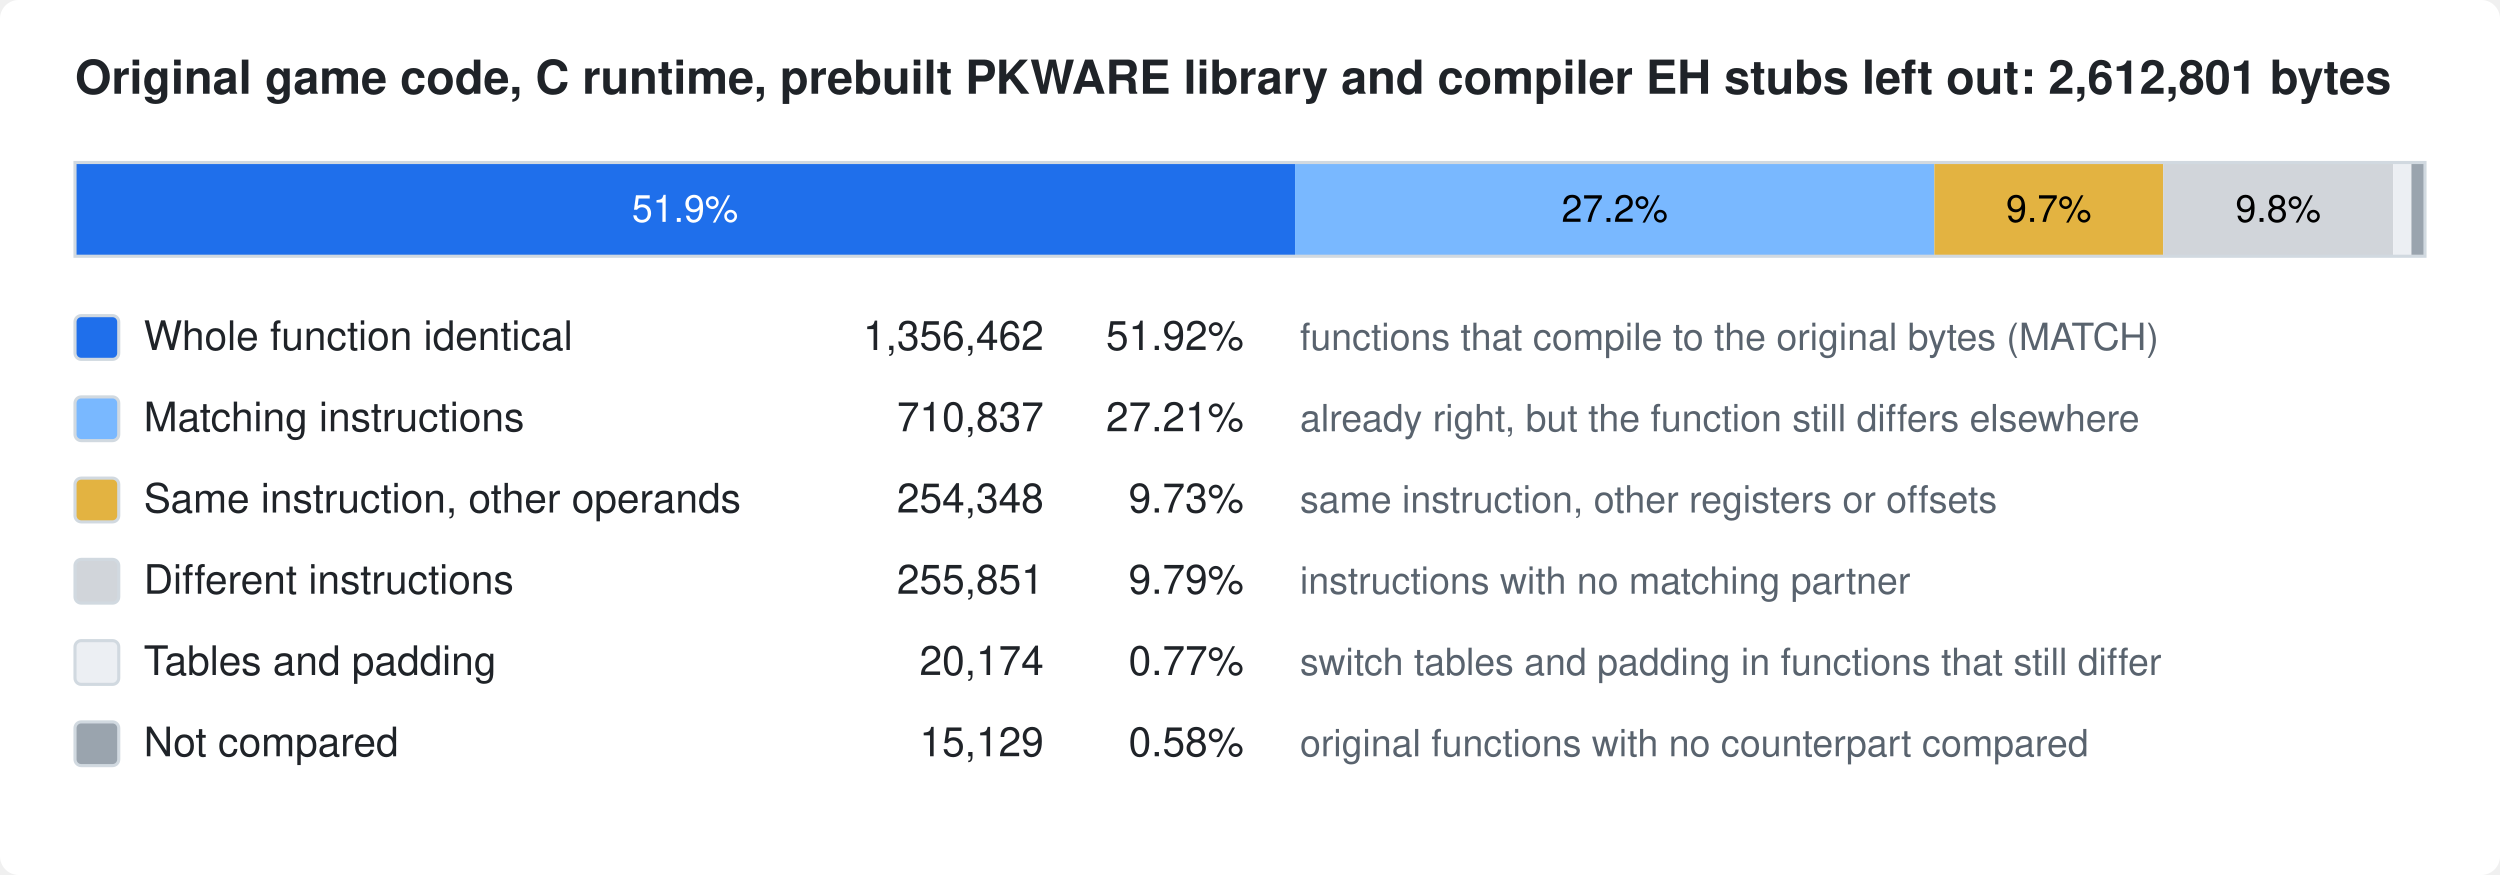
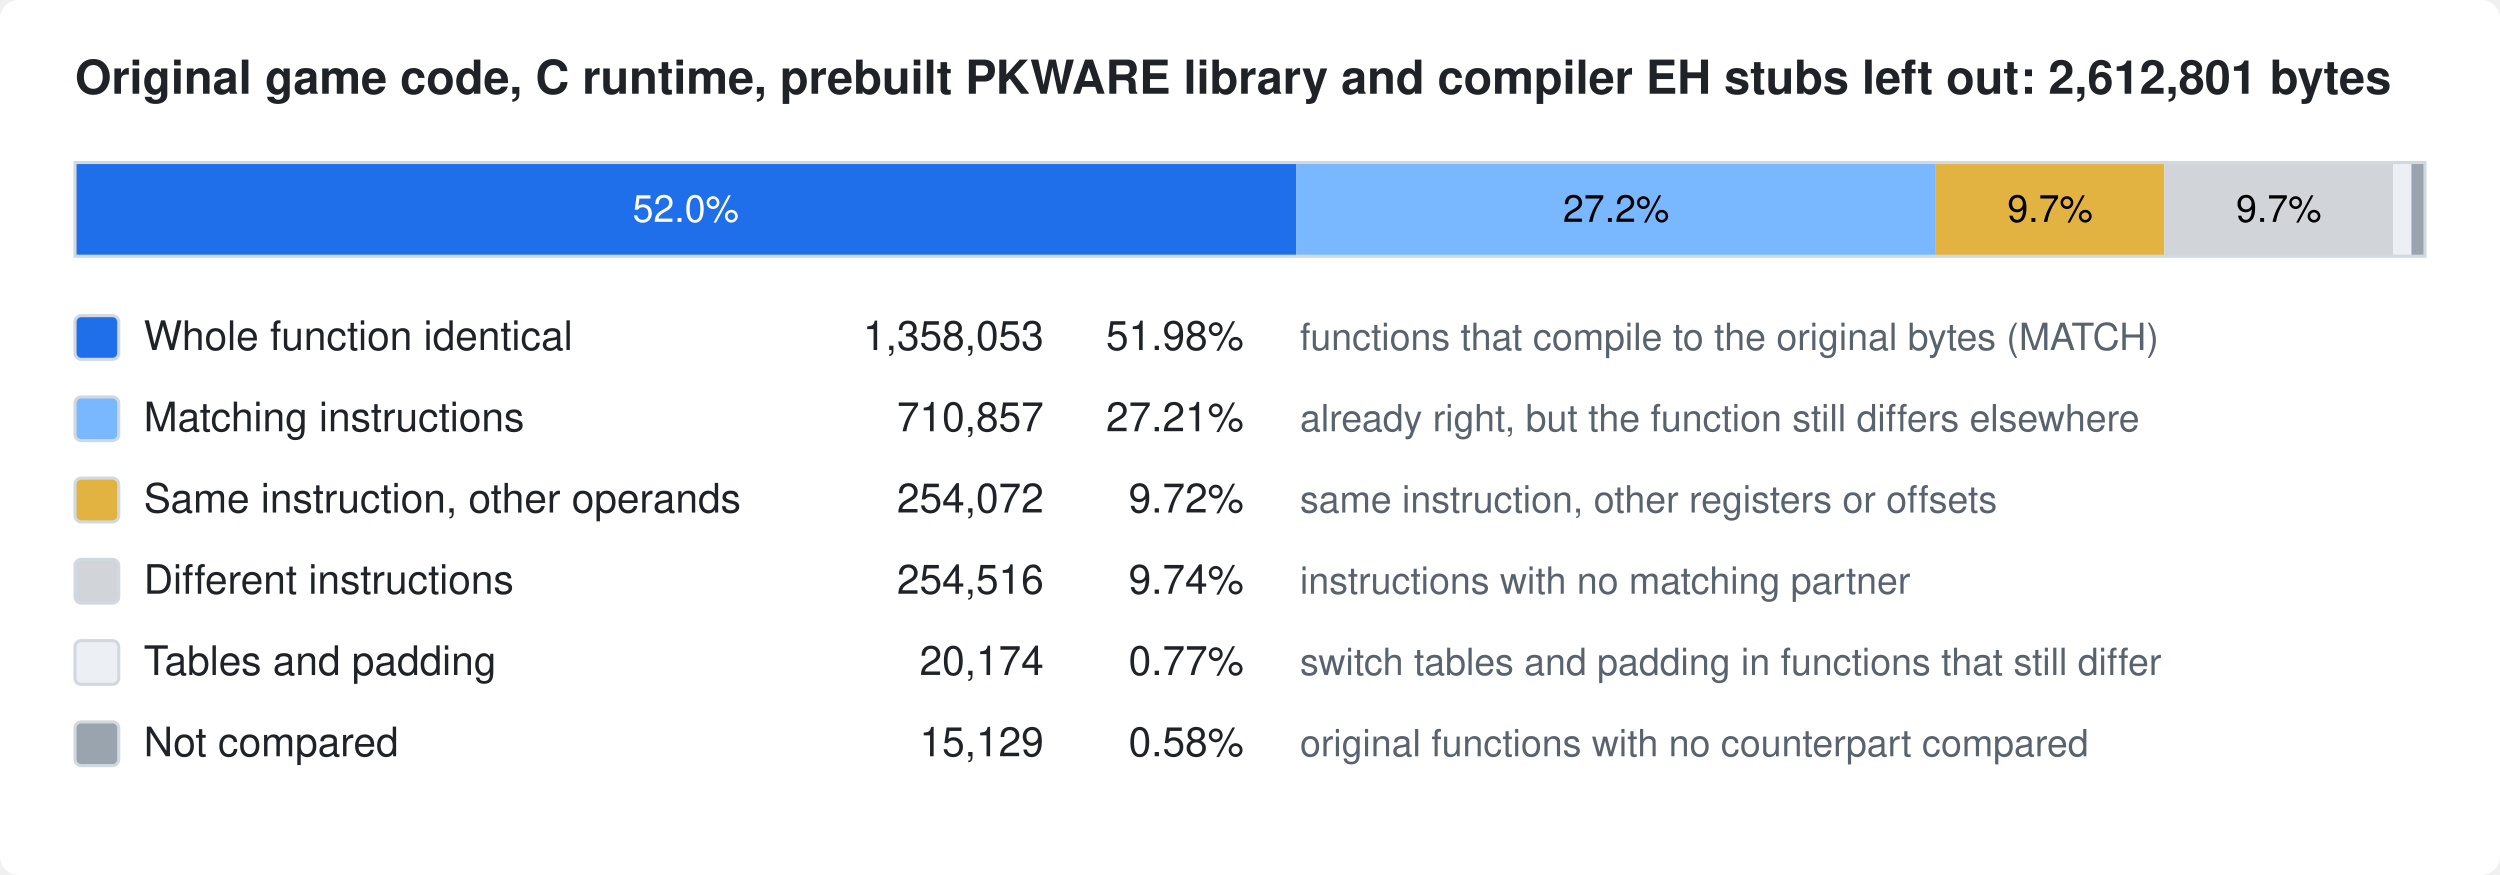
<svg xmlns="http://www.w3.org/2000/svg" width="800" height="280" viewBox="0 0 800 280" font-family="system-ui, -apple-system, Segoe UI, Helvetica, Arial, sans-serif">
  <rect width="800" height="280" rx="6" fill="#ffffff" />
  <text x="24" y="30" font-size="15" font-weight="600" fill="#1f2328">Original game code, C runtime, prebuilt PKWARE library and compiler EH stubs left out: 2,612,801 bytes</text>
-   <rect x="24.00" y="52" width="390.41" height="30" fill="#1f6feb" />
-   <text x="219.20" y="71" font-size="12" text-anchor="middle" fill="#ffffff">51.9%</text>
-   <rect x="414.41" y="52" width="204.59" height="30" fill="#79b8ff" />
-   <text x="516.70" y="71" font-size="12" text-anchor="middle" fill="#000000">27.2%</text>
-   <rect x="619.00" y="52" width="73.20" height="30" fill="#e3b341" />
-   <text x="655.60" y="71" font-size="12" text-anchor="middle" fill="#000000">9.7%</text>
-   <rect x="692.20" y="52" width="73.64" height="30" fill="#d1d5da" />
-   <text x="729.02" y="71" font-size="12" text-anchor="middle" fill="#000000">9.8%</text>
+   <rect x="24.00" y="52" width="390.87" height="30" fill="#1f6feb" />
+   <text x="219.43" y="71" font-size="12" text-anchor="middle" fill="#ffffff">52.0%</text>
+   <rect x="414.87" y="52" width="204.59" height="30" fill="#79b8ff" />
+   <text x="517.16" y="71" font-size="12" text-anchor="middle" fill="#000000">27.2%</text>
+   <rect x="619.46" y="52" width="73.13" height="30" fill="#e3b341" />
+   <text x="656.02" y="71" font-size="12" text-anchor="middle" fill="#000000">9.7%</text>
+   <rect x="692.59" y="52" width="73.25" height="30" fill="#d1d5da" />
+   <text x="729.21" y="71" font-size="12" text-anchor="middle" fill="#000000">9.7%</text>
  <rect x="765.84" y="52" width="5.81" height="30" fill="#eceff3" />
  <rect x="771.65" y="52" width="4.35" height="30" fill="#9aa4ae" />
  <rect x="24" y="52" width="752" height="30" fill="none" stroke="#d1d9e0" />
  <rect x="24" y="101" width="14" height="14" rx="2" fill="#1f6feb" stroke="#d1d9e0" />
  <text x="46" y="112" font-size="13" fill="#1f2328">Whole function identical</text>
-   <text x="334" y="112" font-size="13" text-anchor="end" fill="#1f2328">1,356,462</text>
-   <text x="398" y="112" font-size="13" text-anchor="end" fill="#1f2328">51.92%</text>
+   <text x="334" y="112" font-size="13" text-anchor="end" fill="#1f2328">1,358,053</text>
+   <text x="398" y="112" font-size="13" text-anchor="end" fill="#1f2328">51.98%</text>
  <text x="416" y="112" font-size="12" fill="#59636e">functions that compile to the original bytes (MATCH)</text>
  <rect x="24" y="127" width="14" height="14" rx="2" fill="#79b8ff" stroke="#d1d9e0" />
  <text x="46" y="138" font-size="13" fill="#1f2328">Matching instructions</text>
-   <text x="334" y="138" font-size="13" text-anchor="end" fill="#1f2328">710,837</text>
+   <text x="334" y="138" font-size="13" text-anchor="end" fill="#1f2328">710,857</text>
  <text x="398" y="138" font-size="13" text-anchor="end" fill="#1f2328">27.21%</text>
  <text x="416" y="138" font-size="12" fill="#59636e">already right, but the function still differs elsewhere</text>
  <rect x="24" y="153" width="14" height="14" rx="2" fill="#e3b341" stroke="#d1d9e0" />
  <text x="46" y="164" font-size="13" fill="#1f2328">Same instruction, other operands</text>
-   <text x="334" y="164" font-size="13" text-anchor="end" fill="#1f2328">254,348</text>
-   <text x="398" y="164" font-size="13" text-anchor="end" fill="#1f2328">9.73%</text>
+   <text x="334" y="164" font-size="13" text-anchor="end" fill="#1f2328">254,072</text>
+   <text x="398" y="164" font-size="13" text-anchor="end" fill="#1f2328">9.72%</text>
  <text x="416" y="164" font-size="12" fill="#59636e">same instruction, other registers or offsets</text>
  <rect x="24" y="179" width="14" height="14" rx="2" fill="#d1d5da" stroke="#d1d9e0" />
  <text x="46" y="190" font-size="13" fill="#1f2328">Different instructions</text>
-   <text x="334" y="190" font-size="13" text-anchor="end" fill="#1f2328">255,851</text>
-   <text x="398" y="190" font-size="13" text-anchor="end" fill="#1f2328">9.79%</text>
+   <text x="334" y="190" font-size="13" text-anchor="end" fill="#1f2328">254,516</text>
+   <text x="398" y="190" font-size="13" text-anchor="end" fill="#1f2328">9.74%</text>
  <text x="416" y="190" font-size="12" fill="#59636e">instructions with no matching partner</text>
  <rect x="24" y="205" width="14" height="14" rx="2" fill="#eceff3" stroke="#d1d9e0" />
  <text x="46" y="216" font-size="13" fill="#1f2328">Tables and padding</text>
  <text x="334" y="216" font-size="13" text-anchor="end" fill="#1f2328">20,174</text>
  <text x="398" y="216" font-size="13" text-anchor="end" fill="#1f2328">0.77%</text>
  <text x="416" y="216" font-size="12" fill="#59636e">switch tables and padding in functions that still differ</text>
  <rect x="24" y="231" width="14" height="14" rx="2" fill="#9aa4ae" stroke="#d1d9e0" />
  <text x="46" y="242" font-size="13" fill="#1f2328">Not compared</text>
  <text x="334" y="242" font-size="13" text-anchor="end" fill="#1f2328">15,129</text>
  <text x="398" y="242" font-size="13" text-anchor="end" fill="#1f2328">0.58%</text>
  <text x="416" y="242" font-size="12" fill="#59636e">original functions with no counterpart compared</text>
</svg>
